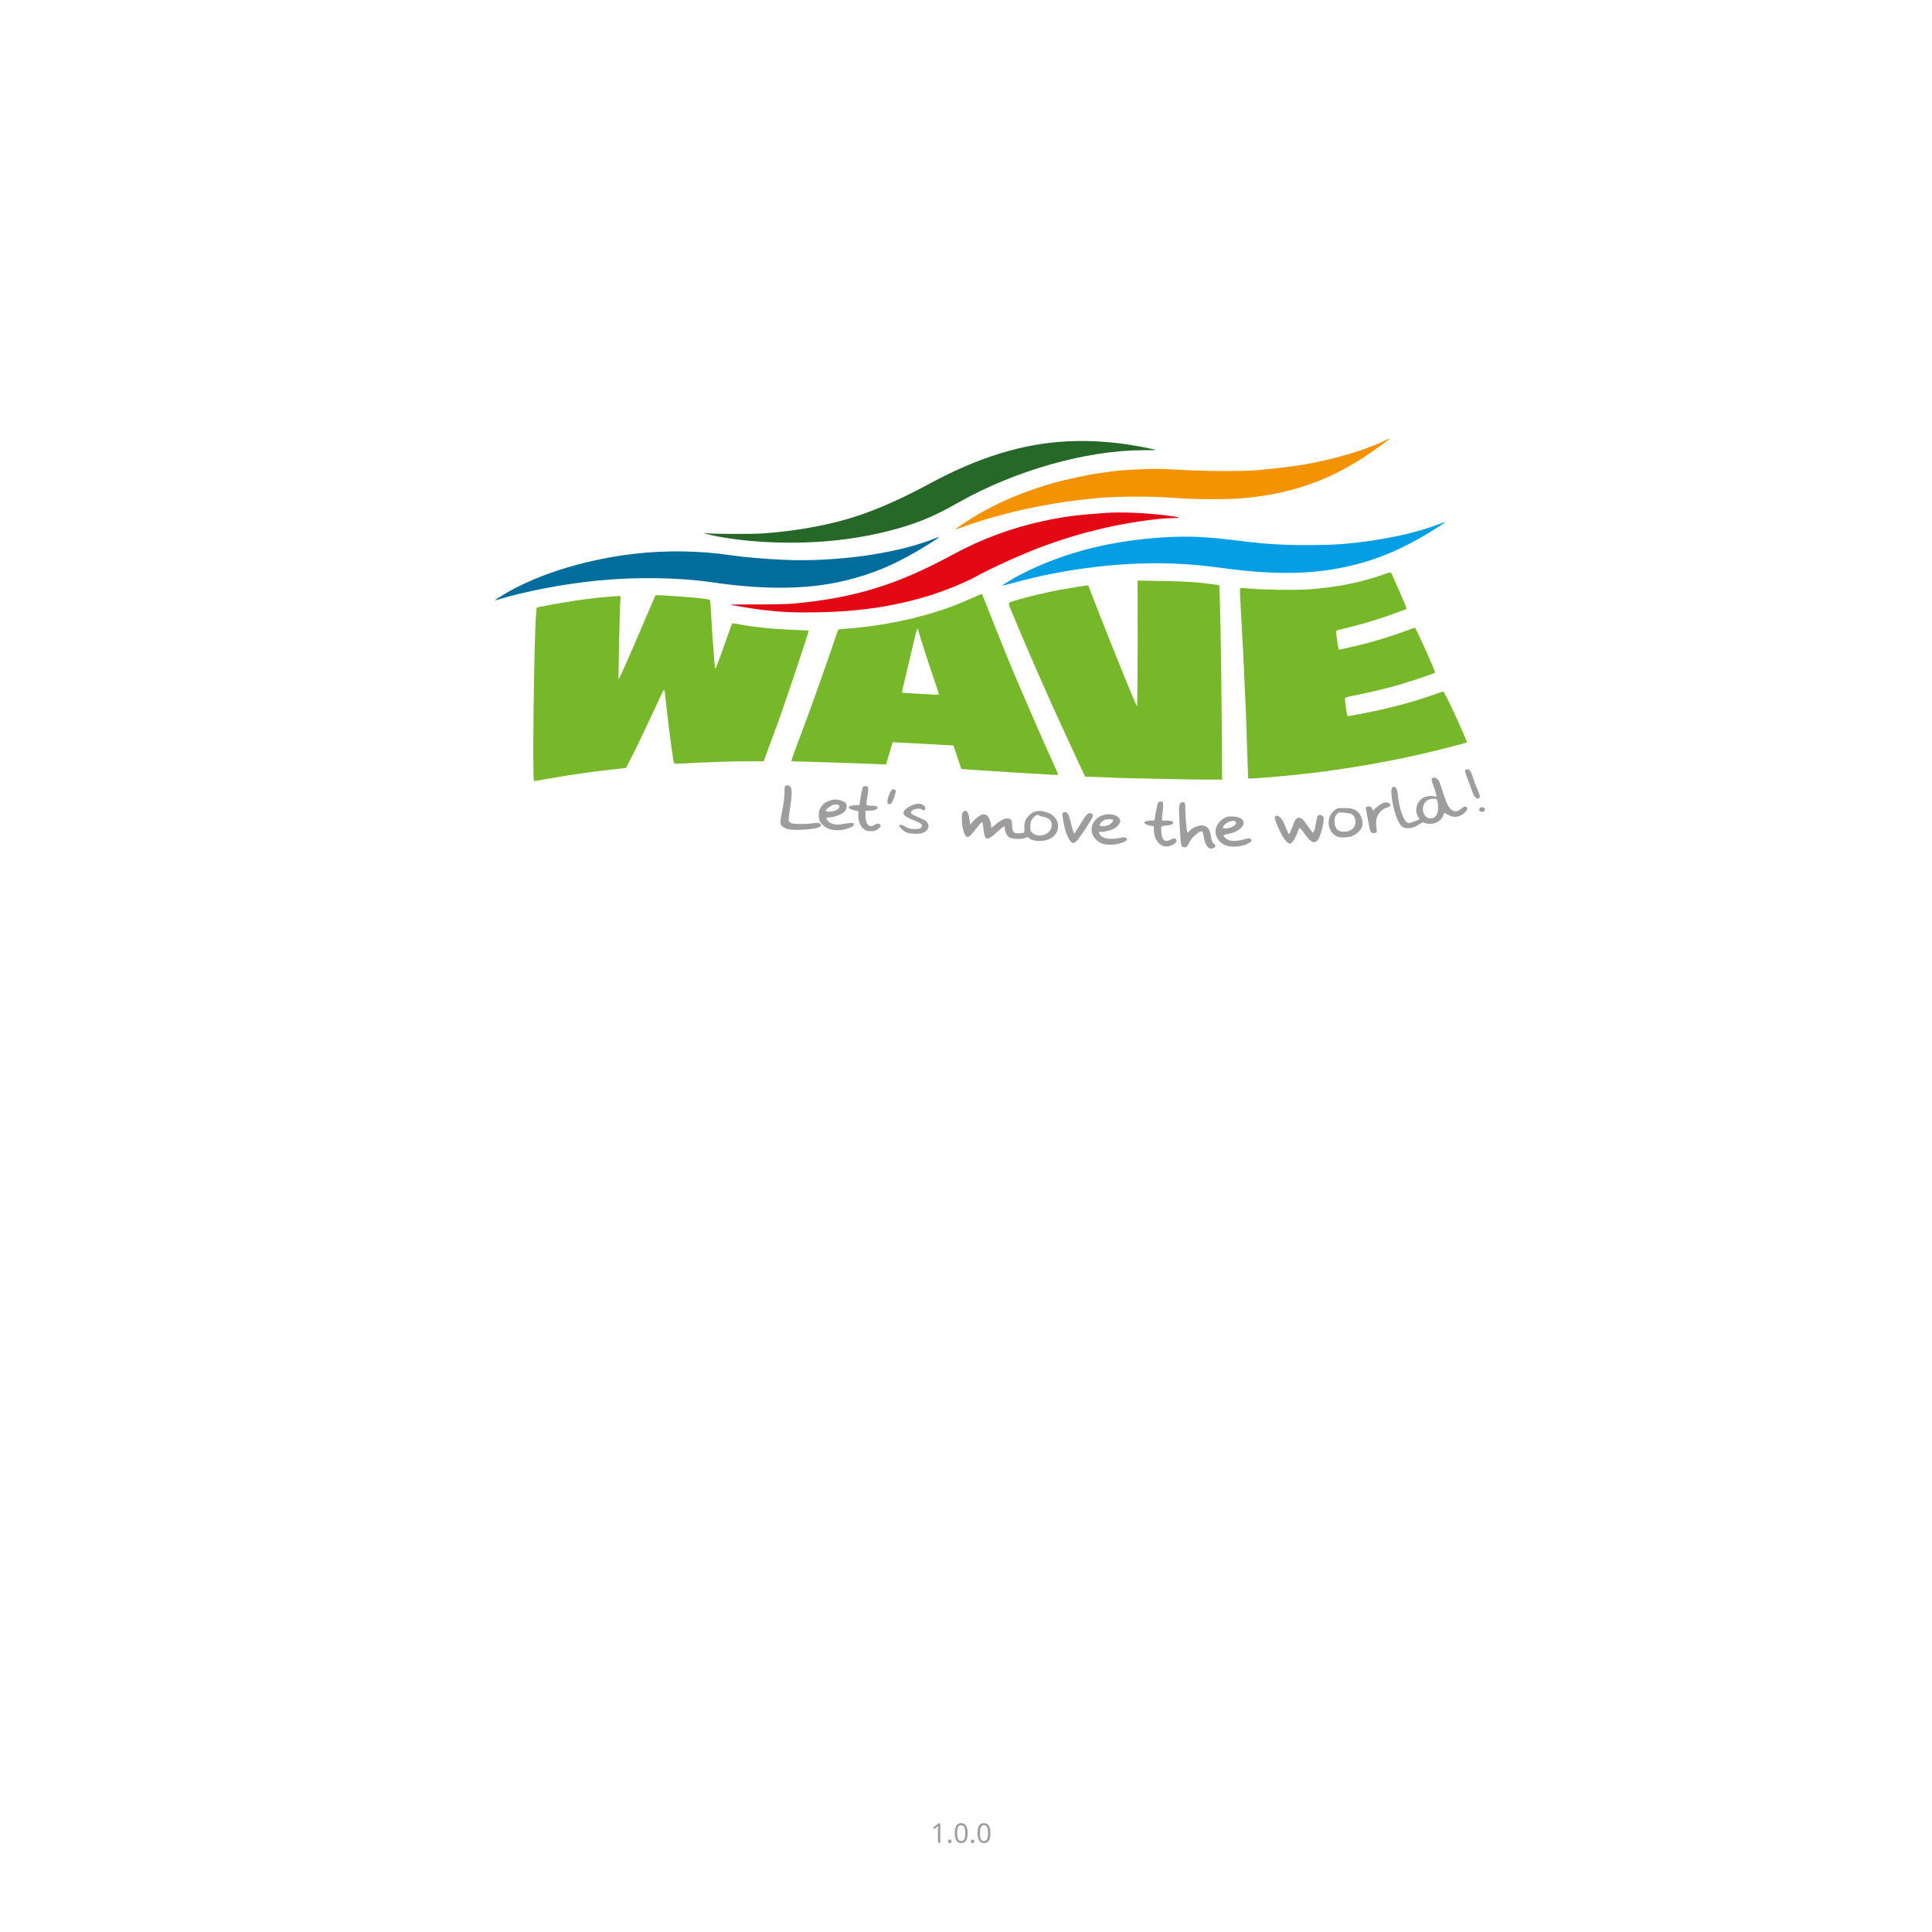
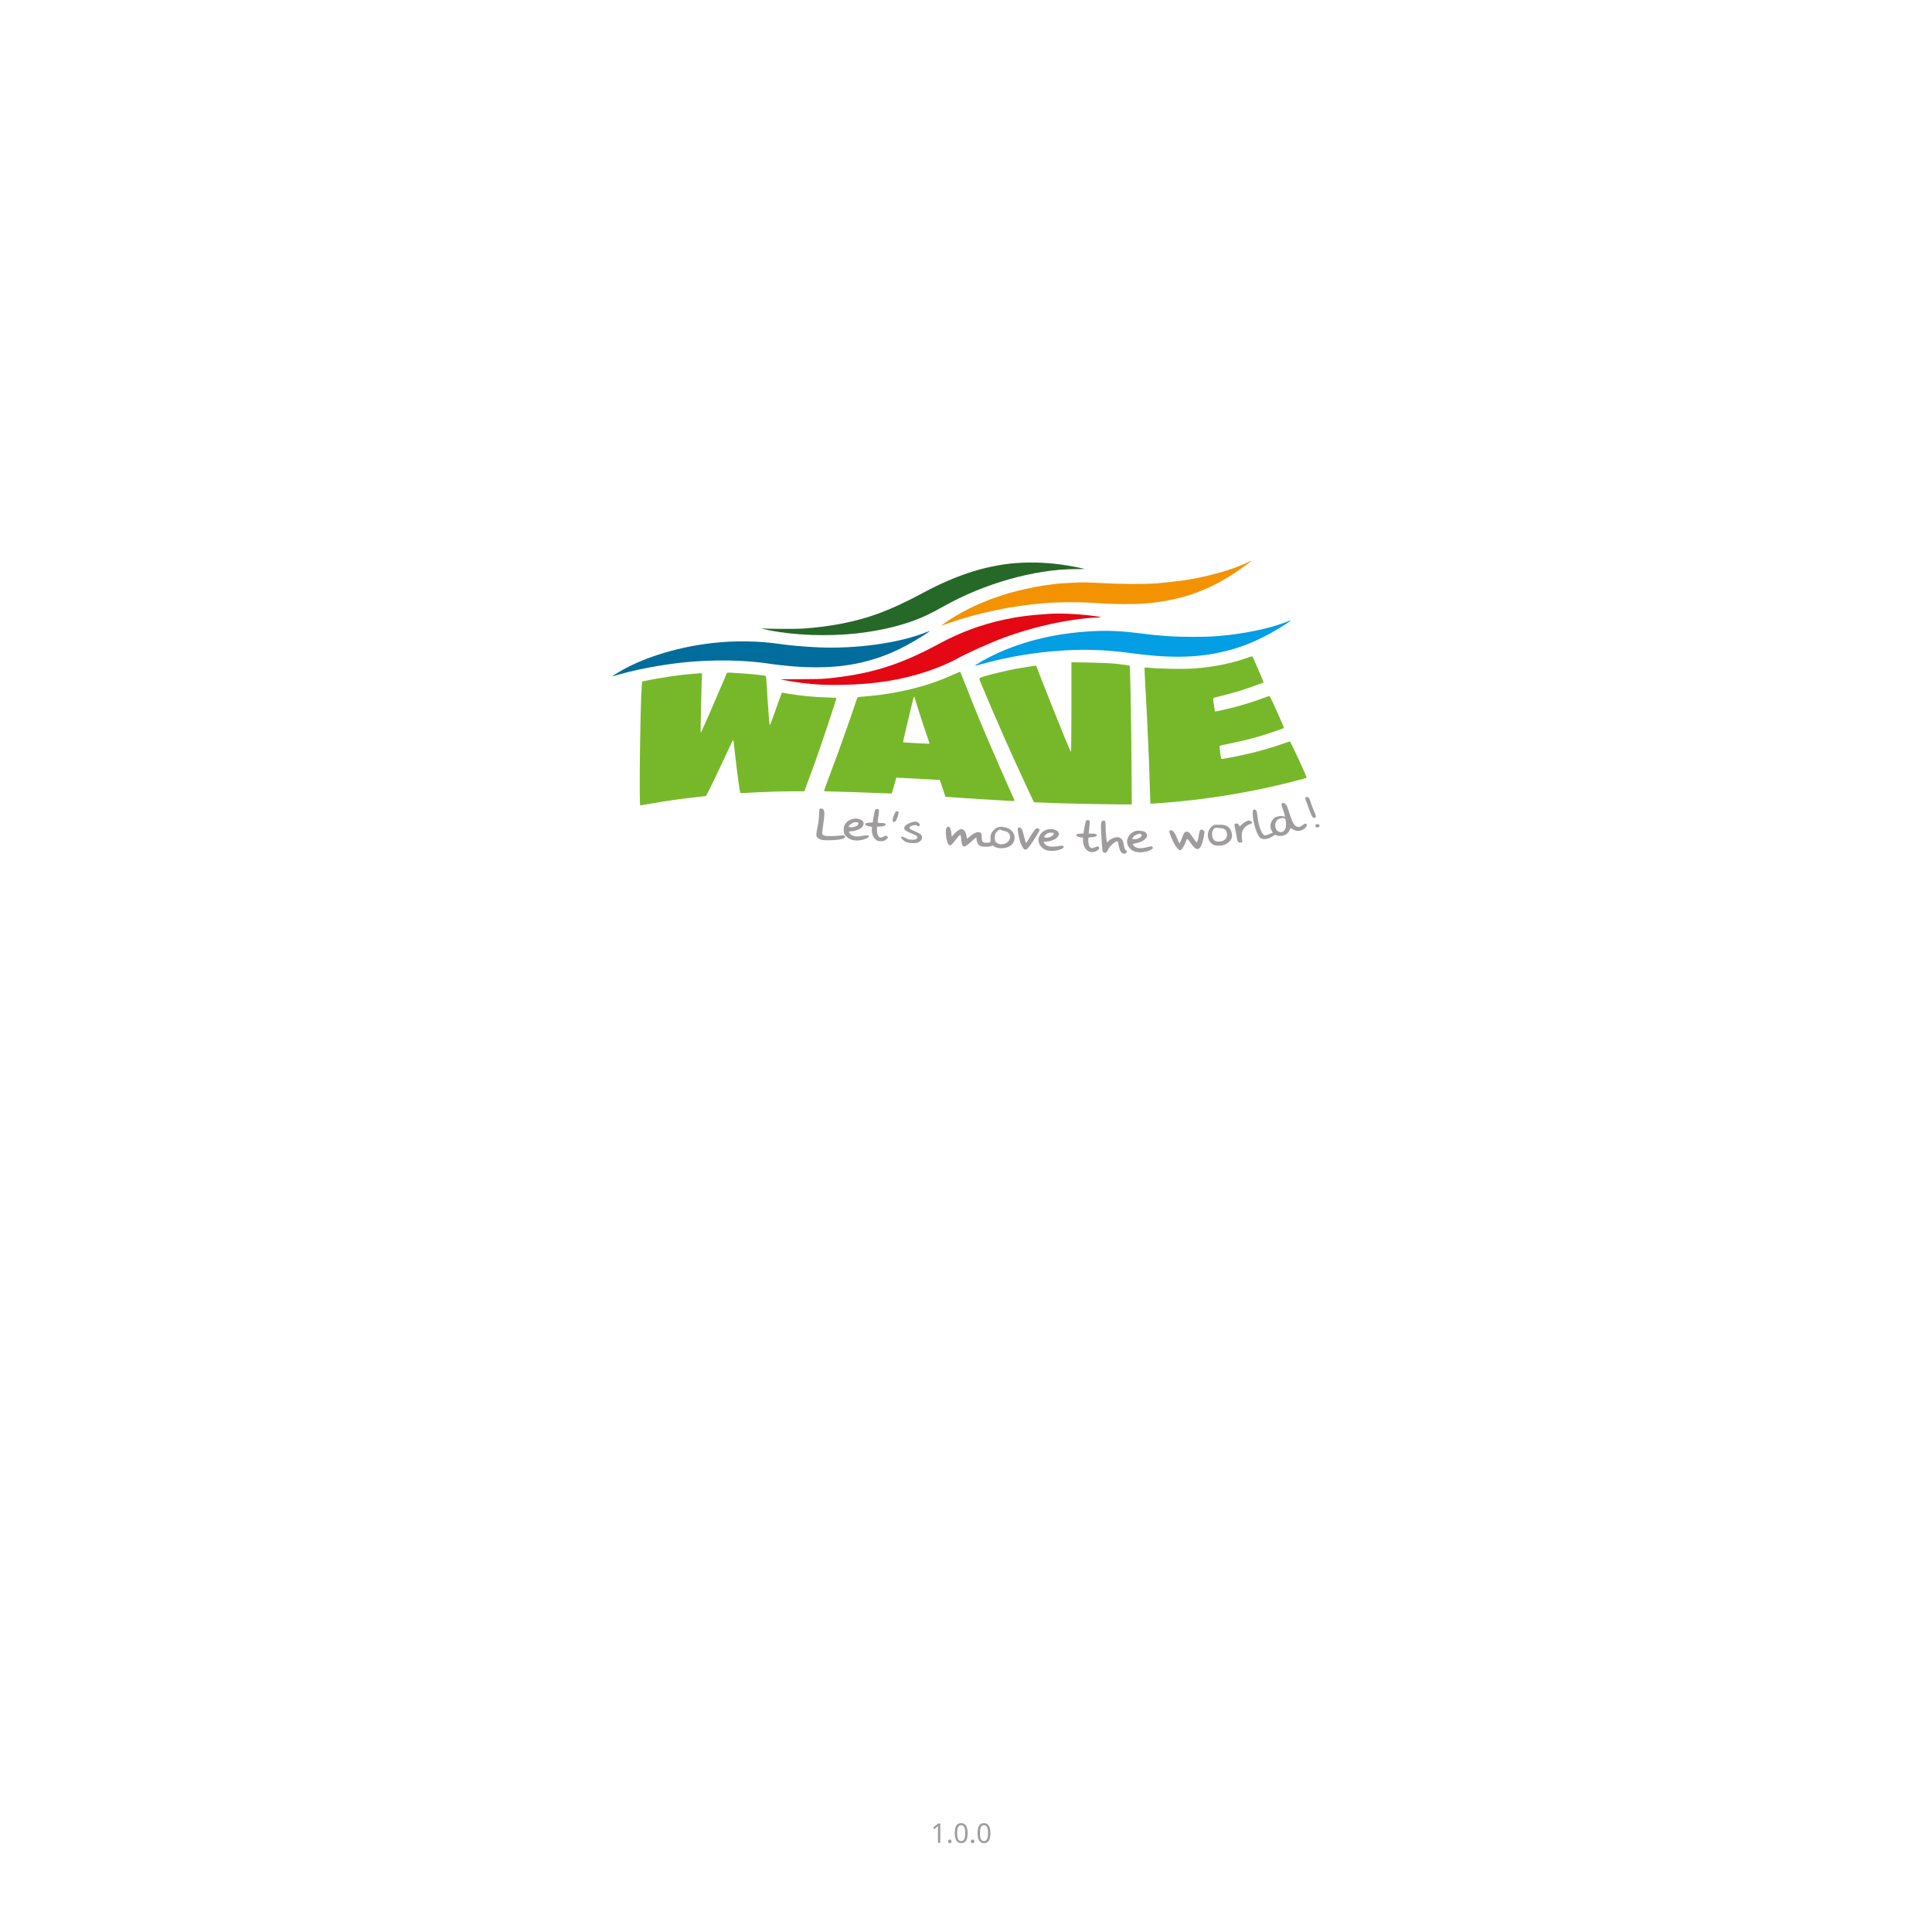
<svg xmlns="http://www.w3.org/2000/svg" viewBox="0 0 2732 2732">
  <g id="Background">
    <rect id="White" width="2732" height="2732" style="fill:#fff" />
  </g>
  <g id="Version">
    <text transform="translate(1316 2605.9)" style="font-size:38.381px;fill:#9e9c9d;font-family:Thonburi">1.0.0
        </text>
  </g>
  <g id="Logo">
    <g id="Logo-2" data-name="Logo">
-       <path d="M1953,625.48c-25.89,11.87-64.27,23.14-104.93,30.72-14.44,2.79-46.74,6.68-70.34,8.67-22,1.79-71.72,1.6-110.55-.6-29.33-1.59-36.78-1.59-56.14-.6-27.26,1.4-30.13,1.7-42.38,3.49-2.18.3-9.17,1.3-15.47,2.1-15.12,2.09-49.37,9.57-65.87,14.36-40.1,11.66-74.92,26.42-106.54,45.06-12.14,7.18-30.93,19.85-29.44,19.85.34,0,7.44-2.4,15.92-5.39,56.25-19.74,122.35-33.6,187.65-39.08,28.07-2.4,75.95-2.4,106,0,26.8,2.19,71.71,2.49,93.36.69,67.13-5.48,121.21-23.53,174.25-58.13,13.29-8.57,36.54-25.42,36.54-26.32,0-.2-.11-.3-.23-.3S1959.27,622.59,1953,625.48Z" transform="translate(0 0)" style="fill:#f39302" />
-       <path d="M1509.4,624.09c-62.43,3-125.44,22.33-194.52,59.63-33.22,17.94-63.47,31.9-90.5,41.67-41.7,15.16-91.65,25.13-146.64,29-13.17,1-73.09.7-79-.4-7.91-1.39.68,1.5,9.85,3.39,51.43,10.47,117.88,12.86,175.73,6.48,38.72-4.28,76.76-12.66,108.37-23.83,21.31-7.58,36.78-14.86,63.47-29.91,79.5-44.87,179.51-73.19,259.82-73.49,10.54,0,19-.2,18.79-.4s-8.37-2-18.1-3.89C1579.05,625.09,1544.57,622.39,1509.4,624.09Z" transform="translate(0 0)" style="fill:#266828" />
-       <path d="M1563.47,725.29c-39.18,2.7-59.34,5.29-87.06,11.27A474,474,0,0,0,1347,784.42c-78.13,42.38-137.48,60.73-223.4,69-8.7.8-28,1.3-52.35,1.3-21.19,0-38.38.1-38.26.2.92.8,30.13,5.68,43.07,7.28,28.07,3.39,46.4,4.28,79.28,3.69,63.92-1.1,117.76-9.68,169.89-27.32,17-5.69,42.73-16.56,53.27-22.44,24.06-13.36,71.48-34.7,99.09-44.57A656.81,656.81,0,0,1,1552,748.93c36.2-9.08,84.54-16.36,108.37-16.36,12,0,7.1-1.59-11.8-3.79C1618.12,725.1,1584.66,723.8,1563.47,725.29Z" transform="translate(0 0)" style="fill:#e30813" />
-       <path d="M2032,742.15c-33.11,12.66-82.14,22.73-131.17,26.92-13.86,1.19-30,1.69-52.7,1.69-36.2,0-60-1.49-96.8-6.18-41.7-5.28-68.28-6.68-99.1-5.08-77.55,3.88-147,21.23-207,51.94-8.25,4.19-11.8,6.19-24.75,14.16-1.83,1-3,2.1-2.75,2.3s6.07-1.2,13-3.09c77.44-21.64,164.39-31.61,238.17-27.42,22.22,1.29,34,2.49,60.71,6,81.11,10.87,137.82,8.77,195.1-7.18,35.17-9.77,68.62-25.33,106.54-49.46C2046.45,737,2046.57,736.66,2032,742.15Z" transform="translate(0 0)" style="fill:#039ee3" />
-       <path d="M1320.15,762.09c-53.27,21-137.24,32.7-212.28,29.51-26.92-1.19-57.85-3.89-76.3-6.68C990.1,778.74,941.65,778,897.88,783c-74.46,8.47-147.2,32.1-194.17,63.11-2.87,1.9-4.36,3.19-3.44,2.9C739.1,836.77,797,825.6,845.76,820.92c54.3-5.29,114.1-4.39,160.38,2.39,75,11,135.53,10.37,187.88-2,40.78-9.68,75.61-24.63,115.93-49.76C1331,758.4,1332.18,757.3,1320.15,762.09Z" transform="translate(0 0)" style="fill:#016d9c" />
-       <path d="M1957.55,811.94c-30.81,11.27-67.59,18.65-106.54,21.44-18.55,1.3-65.75.7-84.54-1.1-6.76-.69-12.6-1-13-.69s.46,18.54,1.72,40.68c2.29,39.48,4,72.69,5.27,105.59.35,9.08.92,20.24,1.15,24.93s.8,20.34,1.26,34.9,1,34.7,1.49,44.87l.69,18.44,7.44-.29c11.69-.5,51.1-4,75.61-6.78a1522,1522,0,0,0,160.38-27.33c26.24-6,64.39-15.75,65.65-16.85s-31.39-71.89-33.11-71.89c-.69,0-6.19,1.8-12.26,4-22.45,8.18-53.73,16.95-82.71,23.23-11.46,2.5-38.72,7.68-40.44,7.68-.8,0-3.67-19.24-3.67-24.73,0-1.79,1.49-2.29,11.23-4.19,24.06-4.78,47.43-10.27,65-15.45,18.1-5.29,49.71-15.95,51.09-17.25,1-.9-27.15-63.52-28.41-63.42a19,19,0,0,0-3.78,1.1c-26.12,9.77-51.78,17.85-71.6,22.63-20.62,5-32,7.48-32.42,7.08s-3.55-20.44-3.67-24c0-3.09.12-3.19,9.51-5.28a640.31,640.31,0,0,0,77.56-23.43c6.64-2.5,12.14-4.59,12.25-4.59,1,0-.68-4.29-9.85-25.13-5.61-12.76-10.54-24-11-25C1966.83,808.85,1965.8,809,1957.55,811.94Z" transform="translate(0 0)" style="fill:#77b82a" />
-       <path d="M1608.72,910.66c0,49.35-.46,88.94-1,88.14-1.72-2.59-20-47.16-36-87.25-8.59-21.33-32.88-83.45-32.88-83.85s-32,4.78-41.35,6.58c-18.33,3.49-40.56,8.77-56.37,13.26-17.07,4.89-16.26,3.79-11.68,14.66,16.49,39.68,29.1,68.9,48.91,113.67,11.57,26.32,24,53.44,48.58,106.29l7.56,16,19.59.7c10.88.4,24.4.9,30,1.2,13.75.6,106.77,2.39,127.62,2.39h16.5l-.69-97c-.46-76.88-2.52-176.69-3.55-177.88-.34-.4-15.58-2.3-30.59-3.89-8.93-.9-29.67-1.8-50-2.09l-34.71-.6Z" transform="translate(0 0)" style="fill:#77b82a" />
-       <path d="M1371,847.24c-49.26,22.24-110.09,36.79-173.9,41.78-6.18.4-11.45,1-11.68,1.3s-2.64,6.68-5.16,14.35c-5.73,17-7.56,22.34-20,57.74-12.14,34.4-21,58.63-32.76,89.64-4.93,13.16-8.82,24.13-8.48,24.33s10.66.59,23.14.79c17.87.4,64.39,2,106.89,3.69l3.89.2,4.7-15.75,4.58-15.76,14.32.7c7.91.4,27.27,1.4,43,2.3l28.64,1.59,2,5.48c1,3,3.55,10.47,5.5,16.56l3.66,11.16,7,.6c3.9.4,18,1.3,31.16,2.1s31.05,2,39.52,2.49,19.59,1.2,24.63,1.49c25.89,1.7,34,2,34.49,1.4.23-.4-.92-3.49-2.64-7C1484.2,1068.8,1437.11,960.81,1428,938c-2-4.69-6.19-15-9.4-22.94s-11.34-28.11-17.87-44.87-12.14-30.41-12.25-30.51S1380.52,843.05,1371,847.24Zm-72.74,43.08c0,1.79,13.52,44.17,22.45,70,4.13,12,7.33,21.84,7.1,22-.68.4-51.55-2.39-52.12-2.89-.34-.3,1.72-10.07,4.58-21.74s7.68-31.91,10.66-45,5.84-23.63,6.41-23.63S1298.27,889.72,1298.27,890.32Z" transform="translate(0 0)" style="fill:#77b82a" />
-       <path d="M926.52,842.55c-.23.7-8.47,20.05-18.44,43.08-20.85,48.86-32.76,75.38-33.34,74.88s1.84-106.59,2.52-112.47c.35-2.49.23-4.79-.23-5.09-1.37-.6-30.93,2-49,4.29-15.69,2-56.59,9-65,11l-4.13,1-.68,7.27c-3,31.51-5.62,238-3.1,238,.69,0,11.23-1.79,23.37-3.88,29.22-5.19,53.5-8.68,82.71-12l24.06-2.69,6.07-11.87c3.44-6.58,7.91-15.55,10-19.94s9.39-19.84,16.27-34.4,14.32-30.21,16.38-34.9a74.23,74.23,0,0,1,4.7-9.37c1-1,1.37,1.3,4.46,30.31,3.33,30.51,9.17,73.09,10.09,74,.45.4,6.75.3,14-.2s21.2-1.2,30.93-1.5,21.43-.8,25.78-1,18.9-.39,32.08-.49h24l1.49-4.29c3.09-8.68,14.32-39.29,16.38-44.57,8-20.64,46.51-135.31,45.6-136-.23-.2-8.94-.6-19.36-1q-43.31-1.49-77.79-7.67c-5.95-1.1-10.88-1.8-11-1.7s-2.74,7.28-5.72,15.76c-9.4,27-17,47.36-17.76,48.16-.46.5-1.15-3.39-1.6-8.48-2.07-25.33-4.13-55.84-4.82-70.79-.45-9.18-1.14-17-1.48-17.55-1.15-1.6-33.23-4.69-67.48-6.58C929.62,841.46,926.87,841.66,926.52,842.55Z" transform="translate(0 0)" style="fill:#77b82a" />
-       <path d="M2073,1088.24c-2.18.7-1.83,2.79,2.52,13.66,2.18,5.59,4.93,13.26,6.3,17.15,2.41,7.38,5.5,11.07,8.59,10s3.1-3.19-1-12.36a168.61,168.61,0,0,1-6.41-16.75C2079.56,1088.84,2077.61,1086.55,2073,1088.24Z" transform="translate(0 0)" style="fill:#9e9c9d" />
-       <path d="M2024.8,1101.1c-.69,1.1,0,4.29,2.06,9.68a91.62,91.62,0,0,1,3.9,12l.8,3.89-3.55-.7c-5.62-1.09-13.41.3-17.19,3.19-7.9,5.79-10.42,17.15-5.72,25.33l2.4,4-7.44,3c-6.19,2.49-7.79,2.79-9.86,1.89-5.38-2.49-11.8-20.84-13.29-37.89-.8-9.07-2.63-13-6.07-13-3,0-4,4.29-3,13.26,2.18,20,9.28,39.69,15.47,43.58,6,3.69,16.38,1.89,25-4.49,2.64-1.89,4.13-2.39,5.16-1.7,2.41,1.8,9.51,2.4,14.32,1.2,5.73-1.3,11.23-6.08,13.06-11.27a17.79,17.79,0,0,1,1.6-3.69,43.77,43.77,0,0,1,4.47,2.4c5.38,3.19,9.74,4,15.24,2.59,8.47-2,16.38-11.57,11-13.36-2.4-.8-1.94-1-7.33,2.89s-7.9,4.29-12.14,1.89c-4.81-2.79-8.13-9.17-13.06-24.72-2.64-8.18-5.16-15.66-5.84-16.66C2031.9,1099.71,2026.86,1098,2024.8,1101.1Zm6.53,29.22c2.18,1.2,3,13.46,1.38,18.84-1.84,5.59-4.82,8.18-9.63,8.18-12.26,0-15.23-19.94-4-25.92C2023,1129.32,2028.58,1128.82,2031.33,1130.32Z" transform="translate(0 0)" style="fill:#9e9c9d" />
-       <path d="M1109.93,1112.07c-.34.9-.68,5.49-.68,10.27s-1.27,15-2.87,22.84c-3.55,17.45-3.55,20.14-.46,23,4.59,4.19,9.74,5.48,22.69,5.28,24.51-.39,37.34-4.18,30.47-9.17-1.26-.9-3.55-.9-9.62-.1-10.54,1.4-26.81,1.4-30.48-.1a6.61,6.61,0,0,1-3.66-3.59c-.35-1.29.45-9,1.83-17.15,2.86-18,3.09-27.62.57-30.71C1115.66,1110.18,1111,1109.78,1109.93,1112.07Z" transform="translate(0 0)" style="fill:#9e9c9d" />
-       <path d="M1220.48,1112.87c-.8.8-2.29,6.78-3.32,13.36l-1.83,12-6.76.4c-11,.69-11.11,4.78-.12,7.27l5.5,1.2-.34,5.09c-.46,7.57,2.75,15.95,7.56,19.84,3.44,2.89,4.7,3.29,10.19,3.29s6.76-.4,10.54-3.39c3.56-2.89,4-3.79,3-5.29-1.83-2.59-4.46-2.69-8.36-.2-7.45,4.79-12.72-.59-12.72-13v-7.08h5c6.76,0,12.15-1.79,12.15-4s-2.18-3-9.28-3c-3.9,0-5.84-.5-6.3-1.39s.23-6.48,1.26-12.57c1.37-8.57,1.49-11.46.46-12.56A4.79,4.79,0,0,0,1220.48,1112.87Z" transform="translate(0 0)" style="fill:#9e9c9d" />
-       <path d="M1261.84,1116.36c-2.18,1.1-6.07,9.77-6.76,15.06-.57,4.08-.34,5.08,1.26,5.58a4.26,4.26,0,0,0,4.12-1.2c2.29-2.09,7-16,6.07-17.94A3.54,3.54,0,0,0,1261.84,1116.36Z" transform="translate(0 0)" style="fill:#9e9c9d" />
-       <path d="M1174.31,1131.82c-6.75,2.09-9.73,4.18-13.17,9.27-2.75,4-3.21,5.88-3.21,11.76,0,6.09.46,7.58,3.32,11.27,6.76,8.68,18.79,11.87,32.65,8.78,7.79-1.7,13.87-4.89,13.87-7.18,0-2.5-3-2.7-13.75-.8-9.4,1.49-11,1.59-15.81.3-3.78-1.1-6.19-2.49-7.9-4.89-1.49-1.79-2.41-3.59-2.07-3.79s2.87-.69,5.73-.89c6.65-.3,15.47-3.69,19.48-7.28,4.46-4.09,5.27-10.67,1.49-13.66-2.64-2.1-9.86-4.29-14.1-4.29A39.74,39.74,0,0,0,1174.31,1131.82Zm12.61,8.27c.23,1.2-.69,3-2.07,4.09-4.46,3.59-17.18,5.08-17.18,2,0-1.69,7.79-7.57,10.54-8.07C1183.59,1137.1,1186.57,1137.8,1186.92,1140.09Z" transform="translate(0 0)" style="fill:#9e9c9d" />
-       <path d="M1637.48,1135.31c-1,1.49-4.7,20.73-4.7,24.22,0,.4-2.52.8-5.5.8-3.21,0-6.53.6-7.79,1.5-2.18,1.49-2.18,1.49.34,3.39a20.09,20.09,0,0,0,7.11,2.49l4.69.6v5.28c0,12,6.53,21.74,15.47,23.24,6.76,1.09,16.61-3.69,16.61-8.08,0-3.39-3.55-4-8.48-1.4-8.13,4.19-12.25.6-13.06-11.16-.45-7.28-.45-7.58,2.18-8.18a27.23,27.23,0,0,1,5.84-.7c4.47,0,8.94-2,8.94-4s-3.21-3-10.66-3h-5.61l.92-8.77c.57-4.79,1-10.67,1-13.16,0-4.09-.23-4.49-3.09-4.79C1639.65,1133.41,1638.28,1133.91,1637.48,1135.31Z" transform="translate(0 0)" style="fill:#9e9c9d" />
-       <path d="M1668.29,1137c-1.49,3.29-1.49,9.37.23,36.59,1.26,20.44,1.61,22.84,3.55,23.74,4.24,2,6.65.69,9.17-5,1.49-3.69,4.47-7.38,8.82-11.37,8.36-7.38,10.54-7.38,11.8.3,2.4,14.56,6.53,20.34,13.17,18.35,3.55-1.1,4.7-4.29,2.29-5.78-2.75-1.8-4-4.69-4.92-11.07-1.49-11-5.5-15.46-13.75-15.46-5.15,0-13.86,4.09-17,8.08-1,1.2-2.18,2-2.52,1.79-1-1-2.87-19.24-2.87-29.51,0-5.58-.34-10.77-.69-11.67C1674.48,1133.41,1669.55,1134,1668.29,1137Z" transform="translate(0 0)" style="fill:#9e9c9d" />
-       <path d="M1955.15,1135.8a37.74,37.74,0,0,0-8.59,5.89l-4.93,4.58-1.49-3c-1-2.29-2.06-2.89-4.81-2.89-1.83,0-3.55.5-3.78,1.2s.23,4.28,1,8.17,2.29,11.27,3.21,16.46c1.83,10.56,3.32,12.66,8,11.66l3.21-.7-.81-8.17c-.57-6.08-.34-9.48,1-13.46,2.18-6.29,8.37-12.17,14.32-13.66,5.27-1.3,6.19-5,1.72-6.49C1959.62,1134.21,1959.5,1134.21,1955.15,1135.8Z" transform="translate(0 0)" style="fill:#9e9c9d" />
-       <path d="M1289.45,1138.89c-12.15,5.29-15.13,11.17-8,15.86a85.12,85.12,0,0,0,12.48,5.88c9.63,3.89,11.8,6.38,8.25,9.77-1.49,1.5-3.55,1.9-9.05,1.9-5.95,0-7.9-.5-12.14-3-5-3-8.36-3.69-9.51-2.2-.92,1.3,5.84,8,9.74,9.77,4.7,2.1,17,2.9,22,1.5,7.91-2.29,11.92-9,8.6-14.36-1.84-3.09-3.67-4.29-14.32-8.87-10.09-4.29-11.35-6-7.34-9.18,3.21-2.49,11-3.29,13.29-1.29s5.16,1.09,5.16-1.8c0-3.09-5-6.48-9.63-6.48A30.28,30.28,0,0,0,1289.45,1138.89Z" transform="translate(0 0)" style="fill:#9e9c9d" />
-       <path d="M2092.05,1143.58c-1.15,1.8-.92,2.39.8,3.49,2.63,1.7,4.92,1.3,6.53-.9.92-1.19.8-2.09-.23-3.19A4.37,4.37,0,0,0,2092.05,1143.58Z" transform="translate(0 0)" style="fill:#9e9c9d" />
-       <path d="M1891.11,1143.28a25.07,25.07,0,0,0-5.38,3.69c-11.12,10.37-8.37,29.81,5,35.9,4.35,2,15.46,1.69,21.08-.5,6.41-2.49,12.83-8.58,14.32-13.46,1.6-5.09-.12-13.46-3.67-18.05-4.7-6-9.51-8-19.82-8.18C1897.53,1142.48,1892.37,1142.78,1891.11,1143.28Zm16.15,6.68c5.39.7,8.71,4.39,9.4,10.47.91,8.88-4.59,14.76-14.78,15.66-9.62.79-14.78-4.29-14.78-14.76,0-5.09,1.15-8,4.35-11.17C1893.06,1148.47,1895.58,1148.37,1907.26,1150Z" transform="translate(0 0)" style="fill:#9e9c9d" />
-       <path d="M1362,1148c-3.55,3-1.83,24.53,2.41,32.11,3.32,6,5.5,5,14.55-6.79,4.46-5.68,8.7-10.56,9.39-10.66.92-.3,1.6,2.29,2.06,7.37,2.06,19.55,4.47,20.25,20.39,5.79,4.47-4.09,8.6-7.48,9.17-7.48s.92,1.2.92,2.59c0,4.39,2.52,10.17,5.38,12.57,3.78,3.09,17.76,3.88,23.48,1.39,3.33-1.49,3.9-1.49,5-.2,4.23,5.09,19.47,6.08,28.86,2,13.41-5.79,16.84-21.94,6.88-31.91-4.24-4.19-8.14-6-15.7-7.48-7.9-1.5-13.63.1-18.9,5.09-6,5.78-7.79,10.27-7.33,18.14.34,7.48.11,7.78-9,7.78-6.53,0-8.36-2.39-8.36-11.17,0-7.67-1.61-9.77-7.34-9.77-4.12,0-10.19,3.39-17.18,9.37-2.18,2-4.35,3.59-4.7,3.59s-.57-1.29-.57-2.79c0-4.78-3.32-13-6.07-14.66a12.33,12.33,0,0,0-5-1.49c-3,0-10.66,5.58-15.24,11.17l-3.21,3.79-.8-6.69C1369.64,1148,1366.43,1144,1362,1148Zm107.46,5.28c.34.5,2.52,1.2,4.81,1.5,9.85,1.69,13.86,6,12.83,14-1.49,10.87-17.41,16.65-26.35,9.67-3.55-2.79-3.78-3.29-3.66-9.87,0-5.29.68-7.68,2.63-10.47C1463.12,1153.15,1467.81,1150.86,1469.42,1153.25Z" transform="translate(0 0)" style="fill:#9e9c9d" />
-       <path d="M1502.53,1150.06c-1,2.2,2.4,20,5.27,28.22,2.63,7.28,6.18,12.76,8.7,13.56,3.44,1.2,7-2.59,16.27-16.65,12.49-19.24,13.75-21.54,12.26-23.63a5.73,5.73,0,0,0-4-1.7c-3.21,0-6.07,3.49-14.89,18-3.33,5.48-6.19,10.17-6.42,10.47-1,1.1-2.52-2.89-4.93-12.86-3.2-13.46-5-17.05-8.7-17.05C1504.47,1148.37,1503,1149.07,1502.53,1150.06Z" transform="translate(0 0)" style="fill:#9e9c9d" />
-       <path d="M1557.51,1153.45c-14.77,6.38-18.55,23.33-7.56,33.9,5.5,5.29,10.66,7.08,20.4,7.18,13.4,0,27.49-6.18,22-9.67-1.6-1.1-3.09-1.1-8.59,0-13.86,2.89-25,1.1-28.3-4.69-2.29-3.78-2.29-3.88,2.06-3.88,5.27,0,14.55-2.5,19.14-5.19a19.73,19.73,0,0,0,5.95-6c2-3.29,2.06-3.89.58-7.08C1580.08,1151.76,1566.91,1149.36,1557.51,1153.45Zm16.27,5.89c1.26,1.69-2.75,6.08-6.87,7.57-5.84,2.1-12,1.9-12-.4,0-1.89,4.93-6.48,8-7.47S1573.09,1158.34,1573.78,1159.34Z" transform="translate(0 0)" style="fill:#9e9c9d" />
-       <path d="M1863.16,1154.15c-.57,1-1.72,5.48-2.41,10.07-1.37,8.78-2.75,13.06-4.35,13.06-.46,0-3.44-3.69-6.53-8.27-6.76-10.07-9.39-12.67-12.72-12.67-4.12,0-6,2.5-9.73,13.07-2,5.38-3.9,9.87-4.47,9.87-1,0-1.26-.5-6-12-3.67-9.17-8-14.26-11.8-13.76-3.55.5-3.32,2.89,1.15,14,5.15,12.47,11.11,22.14,15.12,24.43,2.86,1.7,3,1.6,6.07-1.4,1.72-1.69,4.58-6.68,6.3-11.16s3.44-8.28,4-8.58,3.21,2.69,5.84,6.58c9.63,14,15,16.75,20,10.17,2.75-3.59,6.76-16.65,7.91-25.82.68-4.89.45-6.28-1.15-7.68C1868,1151.86,1864.53,1151.86,1863.16,1154.15Z" transform="translate(0 0)" style="fill:#9e9c9d" />
-       <path d="M1732.22,1156.34c-9,4.29-14.55,13.66-13.18,22.44,1,6.48,6.3,13.26,12.6,16,8.48,3.89,23,3.09,32.88-1.69,5.27-2.6,6.53-4.69,4.13-6.68-1.49-1.4-2.75-1.3-10.54.79-11.69,3-19.71,2.5-24.52-1.49-1.95-1.6-3.44-3.39-3.44-4.09s2.87-1.79,7-2.49c13.06-2.2,23.6-11.07,21.08-17.45-1.83-4.49-6.53-6.78-14.66-7.08C1738.17,1154.35,1735.42,1154.75,1732.22,1156.34Zm14.43,5.29c4.7,3-4.12,9.67-12.71,9.67-5.5,0-5.39.1-3.56-3.39,1.38-2.79,5.39-5.38,10-6.58C1744.47,1160.23,1744.36,1160.23,1746.65,1161.63Z" transform="translate(0 0)" style="fill:#9e9c9d" />
+       <path d="M1761,796.77c-18.49,8.48-45.91,16.53-75,21.94-10.31,2-33.39,4.77-50.25,6.2-15.71,1.28-51.22,1.14-79-.43-21-1.14-26.27-1.14-40.1-.43-19.47,1-21.52,1.21-30.27,2.5-1.56.21-6.55.92-11,1.49-10.8,1.5-35.27,6.84-47.05,10.26-28.64,8.33-53.52,18.87-76.1,32.19-8.67,5.13-22.09,14.17-21,14.17.25,0,5.32-1.71,11.37-3.84,40.18-14.11,87.4-24,134-27.92,20-1.71,54.25-1.71,75.69,0,19.15,1.56,51.22,1.78,66.69.5,48-3.92,86.57-16.81,124.46-41.53,9.49-6.12,26.1-18.16,26.1-18.8,0-.14-.08-.21-.16-.21S1765.48,794.71,1761,796.77Z" transform="translate(0 0)" style="fill:#f39302" />
+       <path d="M1444.14,795.78c-44.59,2.13-89.6,16-138.94,42.59q-35.6,19.23-64.65,29.77c-29.78,10.82-65.46,18-104.73,20.72-9.41.72-52.21.5-56.47-.28-5.64-1,.5,1.07,7,2.42,36.74,7.48,84.2,9.19,125.53,4.63,27.65-3.06,54.82-9,77.4-17,15.22-5.41,26.27-10.61,45.34-21.37,56.79-32,128.22-52.28,185.58-52.49,7.53,0,13.59-.14,13.42-.28s-6-1.43-12.93-2.78C1493.89,796.49,1469.26,794.57,1444.14,795.78Z" transform="translate(0 0)" style="fill:#266828" />
+       <path d="M1482.77,868.07c-28,1.92-42.39,3.77-62.19,8a338.69,338.69,0,0,0-92.47,34.18c-55.81,30.27-98.19,43.38-159.56,49.29-6.22.57-20,.92-37.4.92-15.14,0-27.41.07-27.33.15.66.57,21.52,4.06,30.77,5.2,20.05,2.42,33.14,3.06,56.62,2.63,45.66-.78,84.12-6.91,121.35-19.51,12.11-4.06,30.53-11.83,38-16,17.19-9.54,51.06-24.78,70.78-31.84A472.23,472.23,0,0,1,1474.58,885c25.86-6.48,60.39-11.68,77.41-11.68,8.59,0,5.08-1.14-8.43-2.71C1521.8,867.93,1497.9,867,1482.77,868.07Z" transform="translate(0 0)" style="fill:#e30813" />
+       <path d="M1817.44,880.1c-23.65,9-58.67,16.24-93.69,19.23-9.9.86-21.44,1.21-37.64,1.21a483.06,483.06,0,0,1-69.15-4.41c-29.78-3.78-48.77-4.77-70.78-3.63-55.4,2.77-105,15.17-147.86,37.1a197.74,197.74,0,0,0-17.68,10.12c-1.31.71-2.12,1.49-2,1.63s4.34-.85,9.25-2.2c55.31-15.46,117.42-22.58,170.12-19.59,15.87.93,24.3,1.78,43.37,4.27,57.93,7.77,98.43,6.27,139.35-5.12,25.12-7,49-18.09,76.1-35.33C1827.75,876.4,1827.83,876.19,1817.44,880.1Z" transform="translate(0 0)" style="fill:#039ee3" />
+       <path d="M1309,894.35c-38,15-98,23.36-151.62,21.08-19.23-.85-41.33-2.78-54.5-4.77-29.62-4.42-64.24-4.92-95.49-1.35-53.19,6.05-105.15,22.93-138.7,45.08-2,1.35-3.11,2.28-2.46,2.06,27.74-8.76,69.07-16.73,103.92-20.08,38.79-3.78,81.5-3.13,114.56,1.71,53.6,7.83,96.81,7.41,134.2-1.43,29.13-6.9,54-17.59,82.81-35.54C1316.74,891.71,1317.55,890.93,1309,894.35Z" transform="translate(0 0)" style="fill:#016d9c" />
+       <path d="M1764.25,930c-22,8-48.28,13.32-76.1,15.31-13.25.93-47,.5-60.39-.78-4.82-.5-9-.71-9.24-.5s.33,13.25,1.23,29.06c1.63,28.2,2.86,51.92,3.76,75.42.24,6.48.65,14.46.82,17.81s.57,14.53.9,24.93.73,24.78,1.06,32l.49,13.17,5.32-.21c8.35-.36,36.5-2.85,54-4.84a1088,1088,0,0,0,114.56-19.52c18.74-4.27,46-11.25,46.88-12s-22.42-51.35-23.64-51.35a82.31,82.31,0,0,0-8.76,2.85c-16,5.84-38.38,12.11-59.08,16.6-8.18,1.78-27.66,5.48-28.88,5.48-.58,0-2.62-13.75-2.62-17.66,0-1.28,1.06-1.64,8-3,17.18-3.42,33.87-7.34,46.39-11,12.93-3.78,35.52-11.4,36.5-12.32.73-.65-19.4-45.37-20.3-45.3a13.58,13.58,0,0,0-2.7.78,467.65,467.65,0,0,1-51.14,16.17c-14.73,3.56-22.83,5.34-23.16,5.06s-2.53-14.6-2.61-17.17c0-2.21.08-2.28,6.79-3.77a456.33,456.33,0,0,0,55.39-16.74c4.75-1.78,8.68-3.28,8.76-3.28.74,0-.49-3.06-7-17.94-4-9.12-7.52-17.17-7.85-17.88C1770.88,927.75,1770.14,927.82,1764.25,930Z" transform="translate(0 0)" style="fill:#77b82a" />
+       <path d="M1515.09,1000.47c0,35.25-.33,63.53-.74,63-1.23-1.85-14.32-33.69-25.69-62.32-6.14-15.24-23.49-59.61-23.49-59.9s-22.83,3.42-29.54,4.7c-13.09,2.5-29,6.27-40.26,9.48-12.19,3.49-11.62,2.7-8.34,10.47,11.78,28.34,20.78,49.21,34.94,81.19,8.26,18.8,17.1,38.17,34.69,75.92l5.4,11.47,14,.5c7.77.28,17.42.64,21.43.85,9.82.43,76.27,1.71,91.16,1.71h11.78l-.49-69.3c-.32-54.91-1.8-126.2-2.53-127.06-.25-.28-11.13-1.64-21.85-2.78-6.38-.64-21.2-1.28-35.68-1.49l-24.79-.43Z" transform="translate(0 0)" style="fill:#77b82a" />
+       <path d="M1345.29,955.17c-35.18,15.88-78.63,26.28-124.21,29.84-4.42.29-8.18.72-8.35.93a100.14,100.14,0,0,0-3.68,10.26c-4.09,12.1-5.4,15.95-14.32,41.23-8.67,24.57-15,41.88-23.4,64-3.52,9.4-6.3,17.24-6.06,17.38s7.61.43,16.53.57c12.77.28,46,1.42,76.35,2.64l2.78.14,3.36-11.26,3.27-11.25,10.23.5c5.64.28,19.47,1,30.68,1.64l20.46,1.14,1.39,3.91c.74,2.14,2.54,7.48,3.93,11.83l2.62,8,5,.43c2.78.29,12.84.93,22.25,1.5s22.18,1.42,28.24,1.78,14,.85,17.59,1.07c18.49,1.21,24.3,1.42,24.63,1,.16-.28-.66-2.49-1.88-5-6.55-14-40.18-91.17-46.73-107.48-1.39-3.34-4.42-10.68-6.71-16.38s-8.1-20.08-12.76-32.05-8.68-21.72-8.76-21.79S1352.09,952.18,1345.29,955.17Zm-52,30.77c0,1.28,9.66,31.55,16,50,3,8.54,5.24,15.6,5.08,15.74-.5.28-36.83-1.71-37.24-2.07-.24-.21,1.23-7.19,3.28-15.52s5.48-22.8,7.61-32.13,4.17-16.87,4.58-16.87S1293.33,985.51,1293.33,985.94Z" transform="translate(0 0)" style="fill:#77b82a" />
+       <path d="M1027.8,951.82c-.16.5-6,14.32-13.17,30.77-14.89,34.9-23.4,53.85-23.81,53.49s1.31-76.14,1.8-80.34c.24-1.78.16-3.42-.17-3.63-1-.43-22.09,1.42-35,3.06C946.22,956.6,917,961.58,911,963l-2.94.71-.49,5.2c-2.13,22.5-4,170-2.21,170,.49,0,8-1.28,16.69-2.77,20.87-3.71,38.21-6.2,59.08-8.55l17.18-1.92,4.34-8.48c2.46-4.7,5.65-11.11,7.12-14.24s6.71-14.18,11.62-24.57,10.23-21.58,11.7-24.93a52.44,52.44,0,0,1,3.36-6.7c.73-.71,1,.93,3.19,21.65,2.37,21.8,6.54,52.21,7.2,52.85.33.29,4.83.22,10-.14s15.14-.86,22.09-1.07,15.31-.57,18.42-.71,13.5-.29,22.91-.36h17.18l1.07-3.06c2.2-6.2,10.22-28.06,11.7-31.84,5.72-14.74,33.22-96.64,32.56-97.14-.16-.15-6.38-.43-13.82-.72a397.66,397.66,0,0,1-55.57-5.48c-4.25-.78-7.77-1.28-7.85-1.21s-2,5.2-4.09,11.25c-6.71,19.3-12.11,33.83-12.69,34.4-.32.36-.81-2.42-1.14-6.05-1.47-18.09-2.95-39.88-3.44-50.57-.33-6.55-.82-12.18-1.06-12.53-.82-1.14-23.73-3.35-48.2-4.7C1030,951,1028.05,951.18,1027.8,951.82Z" transform="translate(0 0)" style="fill:#77b82a" />
+       <path d="M1846.74,1127.32c-1.56.49-1.31,2,1.8,9.75,1.55,4,3.51,9.48,4.5,12.25,1.71,5.27,3.92,7.91,6.13,7.13s2.21-2.28-.73-8.84a118.3,118.3,0,0,1-4.59-12C1851.4,1127.74,1850,1126.1,1846.74,1127.32Z" transform="translate(0 0)" style="fill:#9e9c9d" />
+       <path d="M1812.29,1136.5c-.49.79,0,3.07,1.47,6.91a63.67,63.67,0,0,1,2.78,8.55l.57,2.78-2.53-.5c-4-.79-9.58.21-12.28,2.28-5.64,4.13-7.44,12.25-4.09,18.09l1.72,2.85-5.32,2.13c-4.42,1.78-5.56,2-7,1.36-3.84-1.78-8.42-14.89-9.49-27.07-.57-6.48-1.88-9.26-4.33-9.26-2.13,0-2.87,3.06-2.13,9.47,1.55,14.25,6.63,28.35,11,31.13,4.26,2.63,11.71,1.35,17.84-3.21,1.89-1.35,3-1.71,3.69-1.21,1.71,1.29,6.79,1.71,10.22.86a13.64,13.64,0,0,0,9.33-8.05,12.4,12.4,0,0,1,1.15-2.64,34.07,34.07,0,0,1,3.19,1.71c3.84,2.28,7,2.85,10.88,1.86,6.06-1.43,11.7-8.27,7.86-9.55-1.72-.57-1.39-.71-5.24,2.07s-5.65,3.06-8.67,1.35c-3.44-2-5.81-6.55-9.33-17.66-1.88-5.84-3.68-11.18-4.17-11.9C1817.36,1135.51,1813.76,1134.3,1812.29,1136.5Zm4.66,20.87c1.56.86,2.13,9.62,1,13.46-1.31,4-3.43,5.84-6.87,5.84-8.76,0-10.88-14.24-2.87-18.52C1811,1156.66,1815,1156.3,1817,1157.37Z" transform="translate(0 0)" style="fill:#9e9c9d" />
+       <path d="M1158.81,1144.34a38.19,38.19,0,0,0-.49,7.33,102.93,102.93,0,0,1-2,16.31c-2.53,12.47-2.53,14.39-.33,16.46,3.28,3,7,3.91,16.21,3.77,17.51-.28,26.67-3,21.76-6.55-.9-.64-2.53-.64-6.87-.07-7.53,1-19.15,1-21.77-.07a4.79,4.79,0,0,1-2.62-2.57c-.24-.92.33-6.41,1.31-12.25,2-12.82,2.21-19.73.41-21.94C1162.9,1143,1159.55,1142.7,1158.81,1144.34Z" transform="translate(0 0)" style="fill:#9e9c9d" />
+       <path d="M1237.77,1144.91c-.57.57-1.63,4.84-2.37,9.54l-1.31,8.55-4.83.28c-7.85.5-7.93,3.42-.08,5.2l3.93.86-.25,3.63c-.32,5.41,2,11.39,5.4,14.17,2.46,2.07,3.36,2.35,7.29,2.35s4.82-.28,7.52-2.42c2.54-2.06,2.87-2.71,2.13-3.77-1.31-1.86-3.19-1.93-6-.15-5.32,3.42-9.08-.42-9.08-9.26v-5.05h3.6c4.82,0,8.67-1.28,8.67-2.85s-1.55-2.14-6.63-2.14c-2.78,0-4.17-.35-4.5-1s.17-4.63.9-9c1-6.12,1.07-8.19.33-9A3.42,3.42,0,0,0,1237.77,1144.91Z" transform="translate(0 0)" style="fill:#9e9c9d" />
+       <path d="M1267.31,1147.4c-1.55.78-4.33,7-4.83,10.75-.4,2.92-.24,3.64.9,4a3.05,3.05,0,0,0,2.95-.85c1.64-1.5,5-11.4,4.34-12.82A2.54,2.54,0,0,0,1267.31,1147.4Z" transform="translate(0 0)" style="fill:#9e9c9d" />
+       <path d="M1204.8,1158.44c-4.83,1.5-7,3-9.41,6.62-2,2.85-2.3,4.21-2.3,8.41s.33,5.41,2.38,8c4.83,6.19,13.42,8.47,23.32,6.26,5.56-1.21,9.9-3.49,9.9-5.13s-2.13-1.92-9.82-.56c-6.71,1.06-7.85,1.13-11.29.21-2.7-.78-4.42-1.78-5.65-3.49-1.06-1.28-1.72-2.57-1.47-2.71a14.75,14.75,0,0,1,4.09-.64c4.75-.21,11-2.63,13.91-5.2,3.19-2.92,3.77-7.62,1.07-9.76-1.89-1.49-7-3.06-10.07-3.06A27.93,27.93,0,0,0,1204.8,1158.44Zm9,5.91a3.53,3.53,0,0,1-1.48,2.92c-3.19,2.56-12.27,3.63-12.27,1.43,0-1.22,5.56-5.42,7.53-5.77C1211.42,1162.21,1213.55,1162.71,1213.8,1164.35Z" transform="translate(0 0)" style="fill:#9e9c9d" />
+       <path d="M1535.63,1160.93c-.74,1.07-3.36,14.82-3.36,17.31,0,.28-1.8.57-3.93.57-2.29,0-4.66.43-5.56,1.07-1.56,1.07-1.56,1.07.24,2.42a14.56,14.56,0,0,0,5.08,1.78l3.35.43v3.77c0,8.55,4.67,15.53,11,16.6,4.83.78,11.86-2.64,11.86-5.77,0-2.42-2.53-2.85-6-1-5.81,3-8.76.43-9.33-8-.33-5.2-.33-5.41,1.56-5.84a19.76,19.76,0,0,1,4.17-.5c3.19,0,6.38-1.42,6.38-2.84s-2.29-2.14-7.61-2.14h-4l.66-6.27c.41-3.42.73-7.62.73-9.4,0-2.92-.16-3.2-2.21-3.42C1537.18,1159.58,1536.2,1159.94,1535.63,1160.93Z" transform="translate(0 0)" style="fill:#9e9c9d" />
+       <path d="M1557.64,1162.14c-1.07,2.35-1.07,6.7.16,26.14.9,14.6,1.15,16.31,2.54,17,3,1.43,4.74.5,6.54-3.56,1.07-2.63,3.2-5.27,6.31-8.12,6-5.27,7.52-5.27,8.42.22,1.72,10.39,4.67,14.52,9.41,13.1,2.54-.78,3.36-3.06,1.64-4.13-2-1.28-2.86-3.35-3.52-7.91-1.06-7.83-3.93-11-9.82-11-3.68,0-9.9,2.92-12.11,5.77-.73.86-1.55,1.43-1.8,1.29-.73-.72-2-13.75-2-21.09a47.13,47.13,0,0,0-.5-8.33C1562.06,1159.58,1558.54,1160,1557.64,1162.14Z" transform="translate(0 0)" style="fill:#9e9c9d" />
+       <path d="M1762.53,1161.29a27,27,0,0,0-6.13,4.2l-3.52,3.28-1.06-2.14c-.74-1.64-1.48-2.07-3.44-2.07-1.31,0-2.54.36-2.7.86a23.69,23.69,0,0,0,.73,5.84c.66,2.78,1.64,8,2.3,11.75,1.31,7.55,2.37,9,5.72,8.33l2.3-.49-.58-5.84c-.41-4.35-.24-6.77.74-9.62,1.55-4.49,6-8.69,10.23-9.76,3.76-.92,4.42-3.56,1.22-4.63C1765.73,1160.15,1765.64,1160.15,1762.53,1161.29Z" transform="translate(0 0)" style="fill:#9e9c9d" />
+       <path d="M1287,1163.5c-8.67,3.77-10.8,8-5.72,11.32a60.25,60.25,0,0,0,8.91,4.2c6.88,2.78,8.43,4.56,5.9,7-1.07,1.07-2.54,1.36-6.47,1.36-4.25,0-5.64-.36-8.67-2.14-3.6-2.14-6-2.64-6.79-1.57s4.17,5.7,7,7c3.36,1.5,12.11,2.07,15.71,1.07,5.65-1.64,8.51-6.41,6.14-10.26-1.31-2.2-2.62-3.06-10.23-6.33-7.2-3.07-8.1-4.28-5.24-6.56,2.3-1.78,7.86-2.35,9.5-.92s3.68.78,3.68-1.28-3.6-4.63-6.88-4.63A21.5,21.5,0,0,0,1287,1163.5Z" transform="translate(0 0)" style="fill:#9e9c9d" />
+       <path d="M1860.32,1166.84c-.82,1.29-.66,1.71.57,2.5,1.88,1.21,3.52.92,4.67-.64a1.51,1.51,0,0,0-.17-2.28A3.11,3.11,0,0,0,1860.32,1166.84Z" transform="translate(0 0)" style="fill:#9e9c9d" />
+       <path d="M1716.79,1166.63a17.8,17.8,0,0,0-3.84,2.64c-7.94,7.4-6,21.29,3.6,25.64,3.11,1.42,11,1.21,15-.36,4.59-1.78,9.17-6.13,10.23-9.62s-.08-9.61-2.62-12.89c-3.35-4.27-6.79-5.69-14.15-5.84C1721.38,1166.06,1717.69,1166.27,1716.79,1166.63Zm11.54,4.77c3.85.5,6.22,3.14,6.71,7.48.66,6.34-3.27,10.54-10.56,11.18-6.87.57-10.55-3.06-10.55-10.54,0-3.63.82-5.7,3.11-8C1718.18,1170.33,1720,1170.26,1728.33,1171.4Z" transform="translate(0 0)" style="fill:#9e9c9d" />
+       <path d="M1338.83,1170c-2.54,2.13-1.31,17.52,1.72,22.93,2.37,4.27,3.93,3.56,10.39-4.84,3.19-4.06,6.22-7.55,6.71-7.62.66-.22,1.15,1.64,1.47,5.27,1.48,14,3.19,14.46,14.57,4.13,3.19-2.92,6.14-5.34,6.55-5.34s.65.85.65,1.85c0,3.13,1.8,7.26,3.85,9,2.7,2.21,12.68,2.78,16.77,1,2.37-1.07,2.78-1.07,3.6-.14,3,3.63,13.91,4.34,20.62,1.42,9.58-4.13,12-15.67,4.91-22.79-3-3-5.81-4.27-11.21-5.34-5.65-1.07-9.74.07-13.5,3.63-4.26,4.13-5.57,7.34-5.24,13,.25,5.35.08,5.56-6.46,5.56-4.67,0-6-1.71-6-8,0-5.48-1.14-7-5.23-7-3,0-7.29,2.42-12.28,6.7a15.84,15.84,0,0,1-3.35,2.56c-.25,0-.41-.92-.41-2,0-3.42-2.37-9.26-4.34-10.47a8.7,8.7,0,0,0-3.6-1.07c-2.13,0-7.61,4-10.88,8l-2.29,2.7-.58-4.77C1344.31,1170,1342,1167.13,1338.83,1170Zm76.75,3.77c.25.36,1.8.86,3.44,1.07,7,1.21,9.9,4.27,9.17,10-1.07,7.76-12.44,11.9-18.82,6.91-2.54-2-2.7-2.35-2.62-7,0-3.78.49-5.48,1.88-7.48C1411.08,1173.68,1414.44,1172,1415.58,1173.75Z" transform="translate(0 0)" style="fill:#9e9c9d" />
+       <path d="M1439.23,1171.47c-.73,1.57,1.72,14.32,3.77,20.16,1.88,5.2,4.42,9.12,6.22,9.69,2.45.85,5-1.86,11.62-11.9,8.91-13.74,9.81-15.38,8.75-16.88a4.1,4.1,0,0,0-2.86-1.21c-2.29,0-4.34,2.49-10.64,12.82-2.37,3.92-4.42,7.27-4.58,7.48-.74.78-1.8-2.07-3.52-9.19-2.29-9.61-3.6-12.18-6.22-12.18A2.81,2.81,0,0,0,1439.23,1171.47Z" transform="translate(0 0)" style="fill:#9e9c9d" />
+       <path d="M1478.51,1173.89c-10.56,4.56-13.26,16.67-5.4,24.22,3.93,3.77,7.61,5.06,14.57,5.13,9.57,0,19.63-4.42,15.71-6.91-1.15-.78-2.21-.78-6.14,0-9.9,2.06-17.84.78-20.21-3.35-1.64-2.7-1.64-2.78,1.47-2.78a34.16,34.16,0,0,0,13.67-3.7,14.18,14.18,0,0,0,4.25-4.27c1.39-2.35,1.47-2.78.41-5.06C1494.63,1172.68,1485.22,1171,1478.51,1173.89Zm11.62,4.21c.9,1.21-2,4.34-4.91,5.41-4.17,1.5-8.59,1.35-8.59-.29,0-1.35,3.52-4.62,5.73-5.34S1489.64,1177.38,1490.13,1178.1Z" transform="translate(0 0)" style="fill:#9e9c9d" />
+       <path d="M1696.83,1174.39a33.16,33.16,0,0,0-1.72,7.2c-1,6.26-2,9.33-3.11,9.33-.33,0-2.46-2.64-4.66-5.91-4.83-7.2-6.71-9-9.09-9-2.94,0-4.25,1.78-7,9.33-1.39,3.85-2.79,7-3.19,7-.74,0-.9-.35-4.26-8.55-2.62-6.55-5.73-10.18-8.43-9.82-2.53.35-2.37,2.06.82,10,3.68,8.9,7.94,15.81,10.8,17.45,2,1.21,2.13,1.14,4.34-1,1.23-1.21,3.27-4.77,4.5-8s2.45-5.91,2.86-6.12,2.29,1.92,4.18,4.7c6.87,10,10.72,12,14.32,7.26,2-2.56,4.82-11.89,5.64-18.44.49-3.49.33-4.49-.82-5.49C1700.26,1172.76,1697.81,1172.76,1696.83,1174.39Z" transform="translate(0 0)" style="fill:#9e9c9d" />
+       <path d="M1603.3,1176c-6.47,3.06-10.39,9.76-9.41,16a16.28,16.28,0,0,0,9,11.46c6,2.78,16.45,2.21,23.48-1.21,3.77-1.85,4.67-3.35,3-4.77-1.06-1-2-.93-7.53.57-8.35,2.14-14.07,1.78-17.51-1.07-1.39-1.14-2.46-2.42-2.46-2.92s2-1.28,5-1.78c9.32-1.57,16.85-7.91,15-12.46-1.31-3.21-4.66-4.85-10.47-5.06C1607.55,1174.54,1605.59,1174.82,1603.3,1176Zm10.31,3.77c3.35,2.14-2.95,6.91-9.08,6.91-3.93,0-3.85.07-2.54-2.42,1-2,3.84-3.84,7.12-4.7C1612.05,1178.74,1612,1178.74,1613.61,1179.73Z" transform="translate(0 0)" style="fill:#9e9c9d" />
    </g>
  </g>
</svg>
